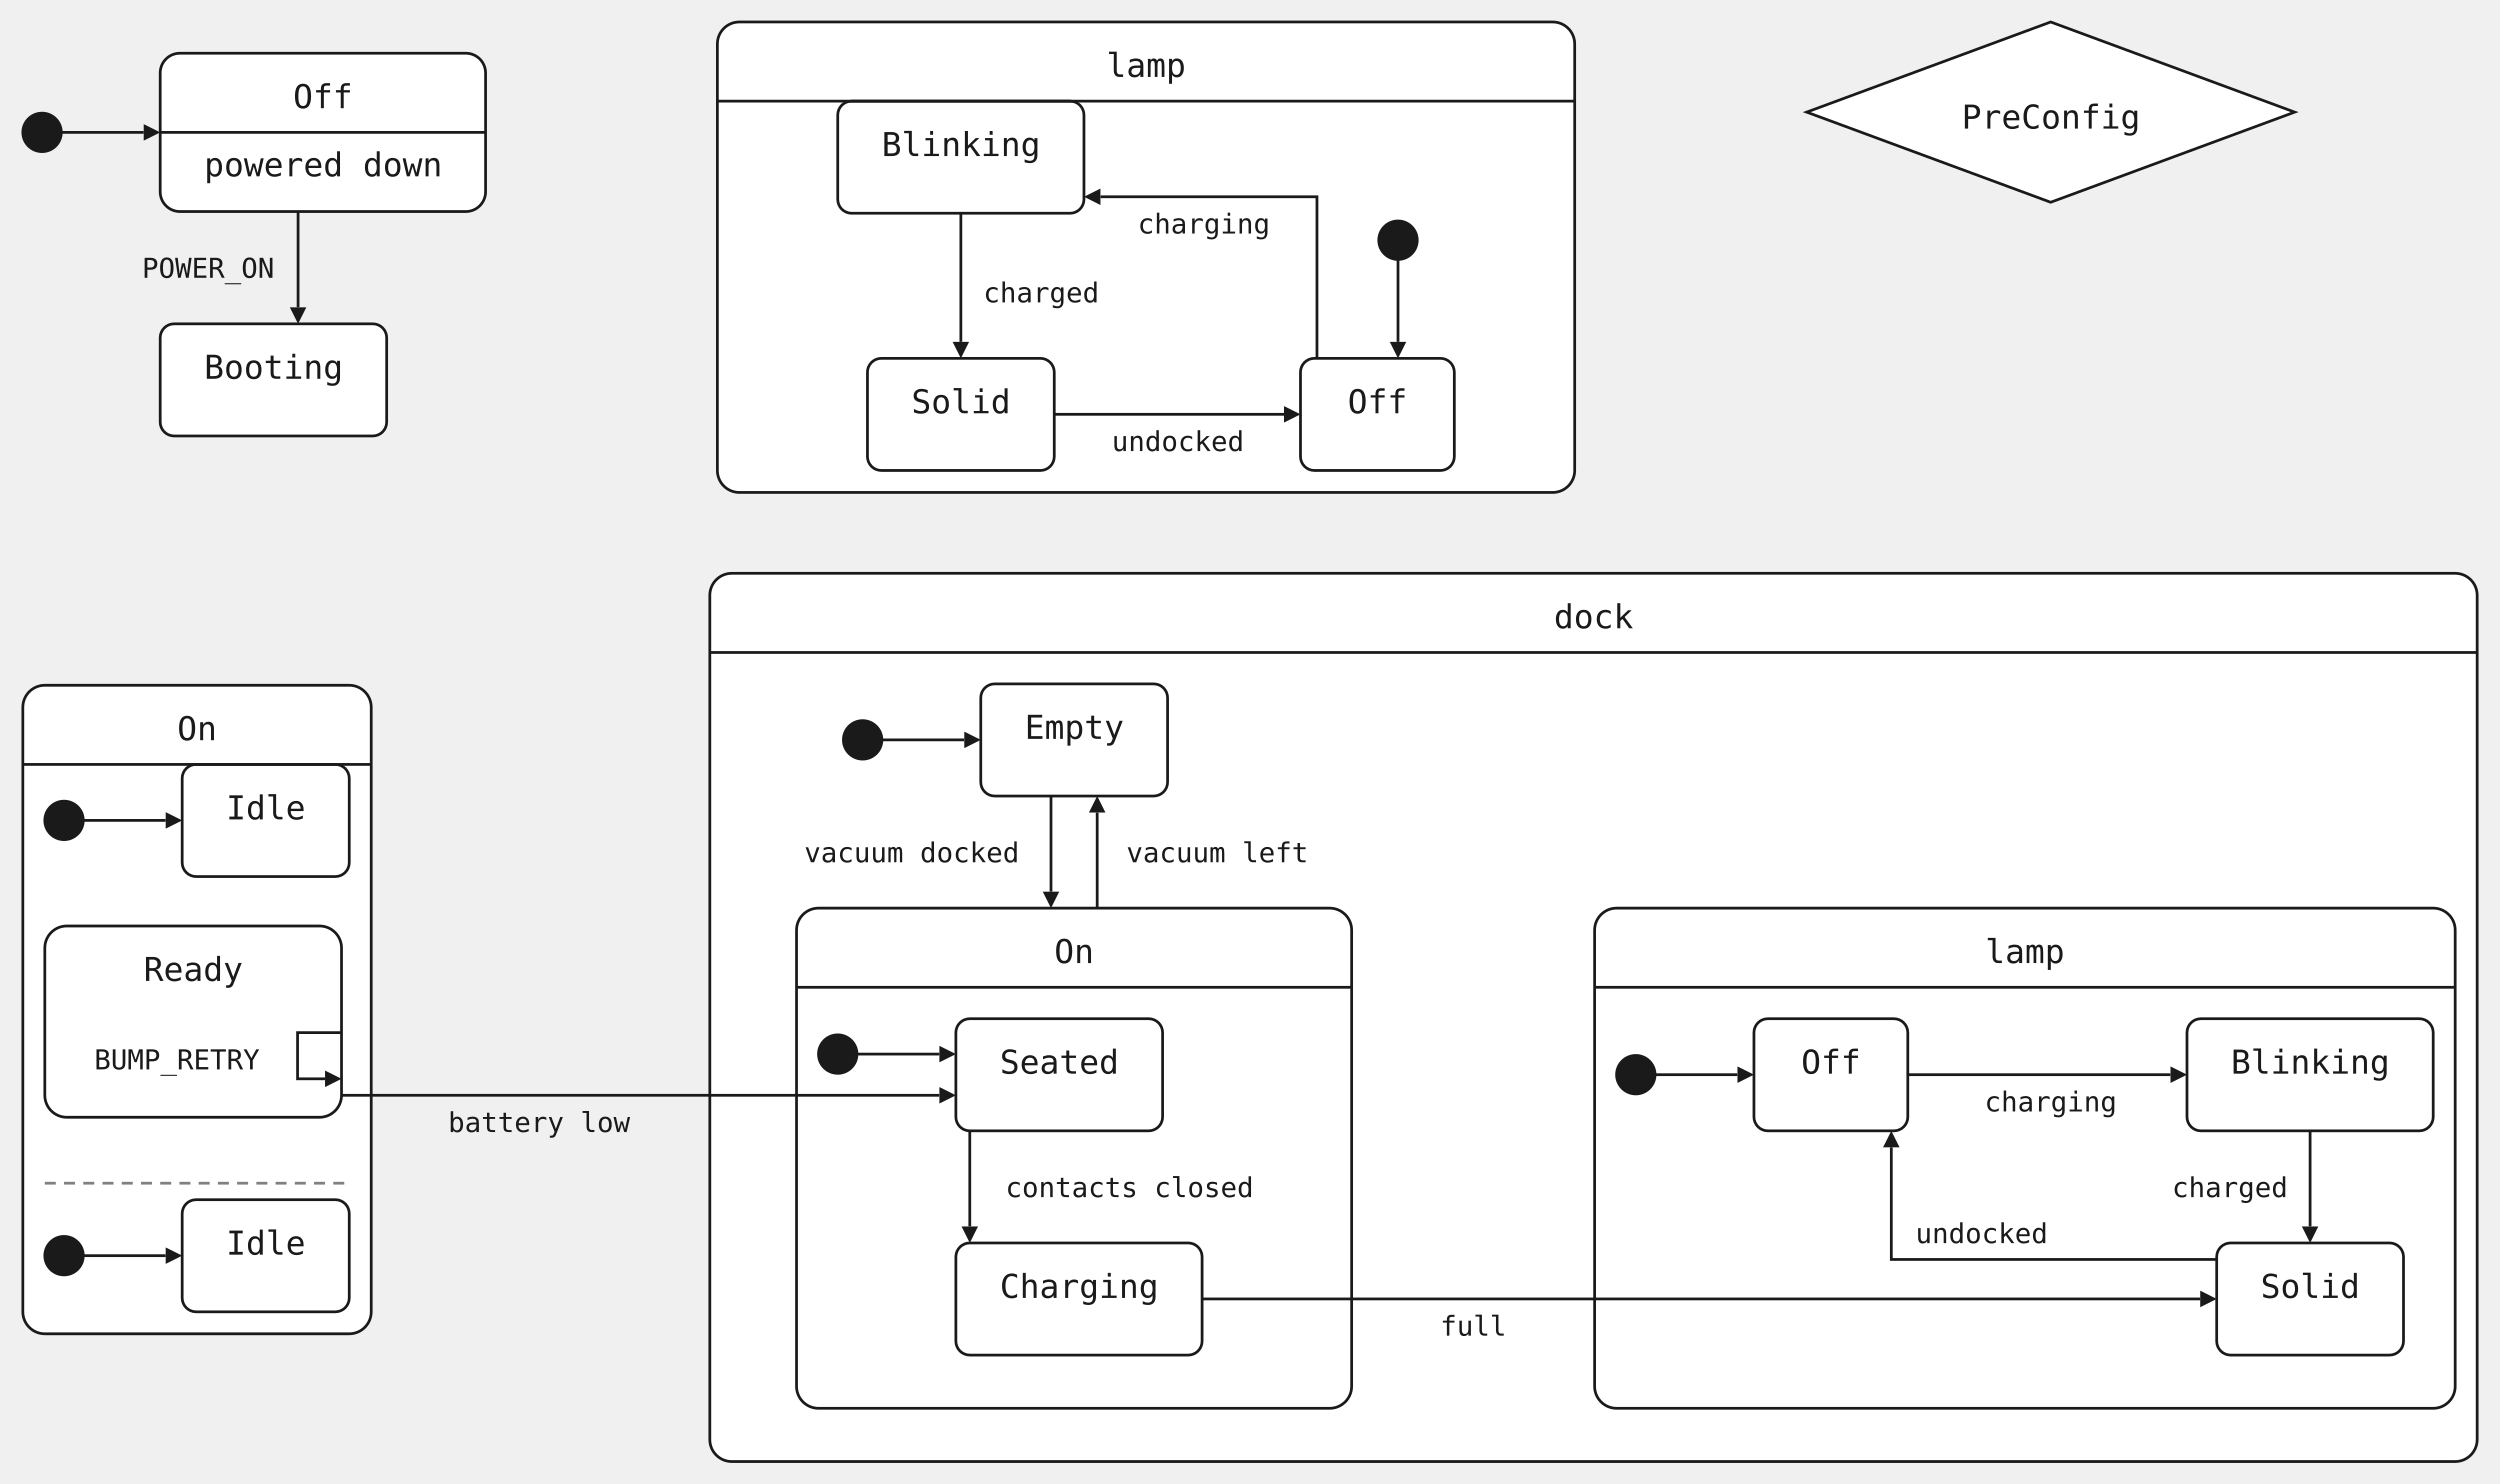
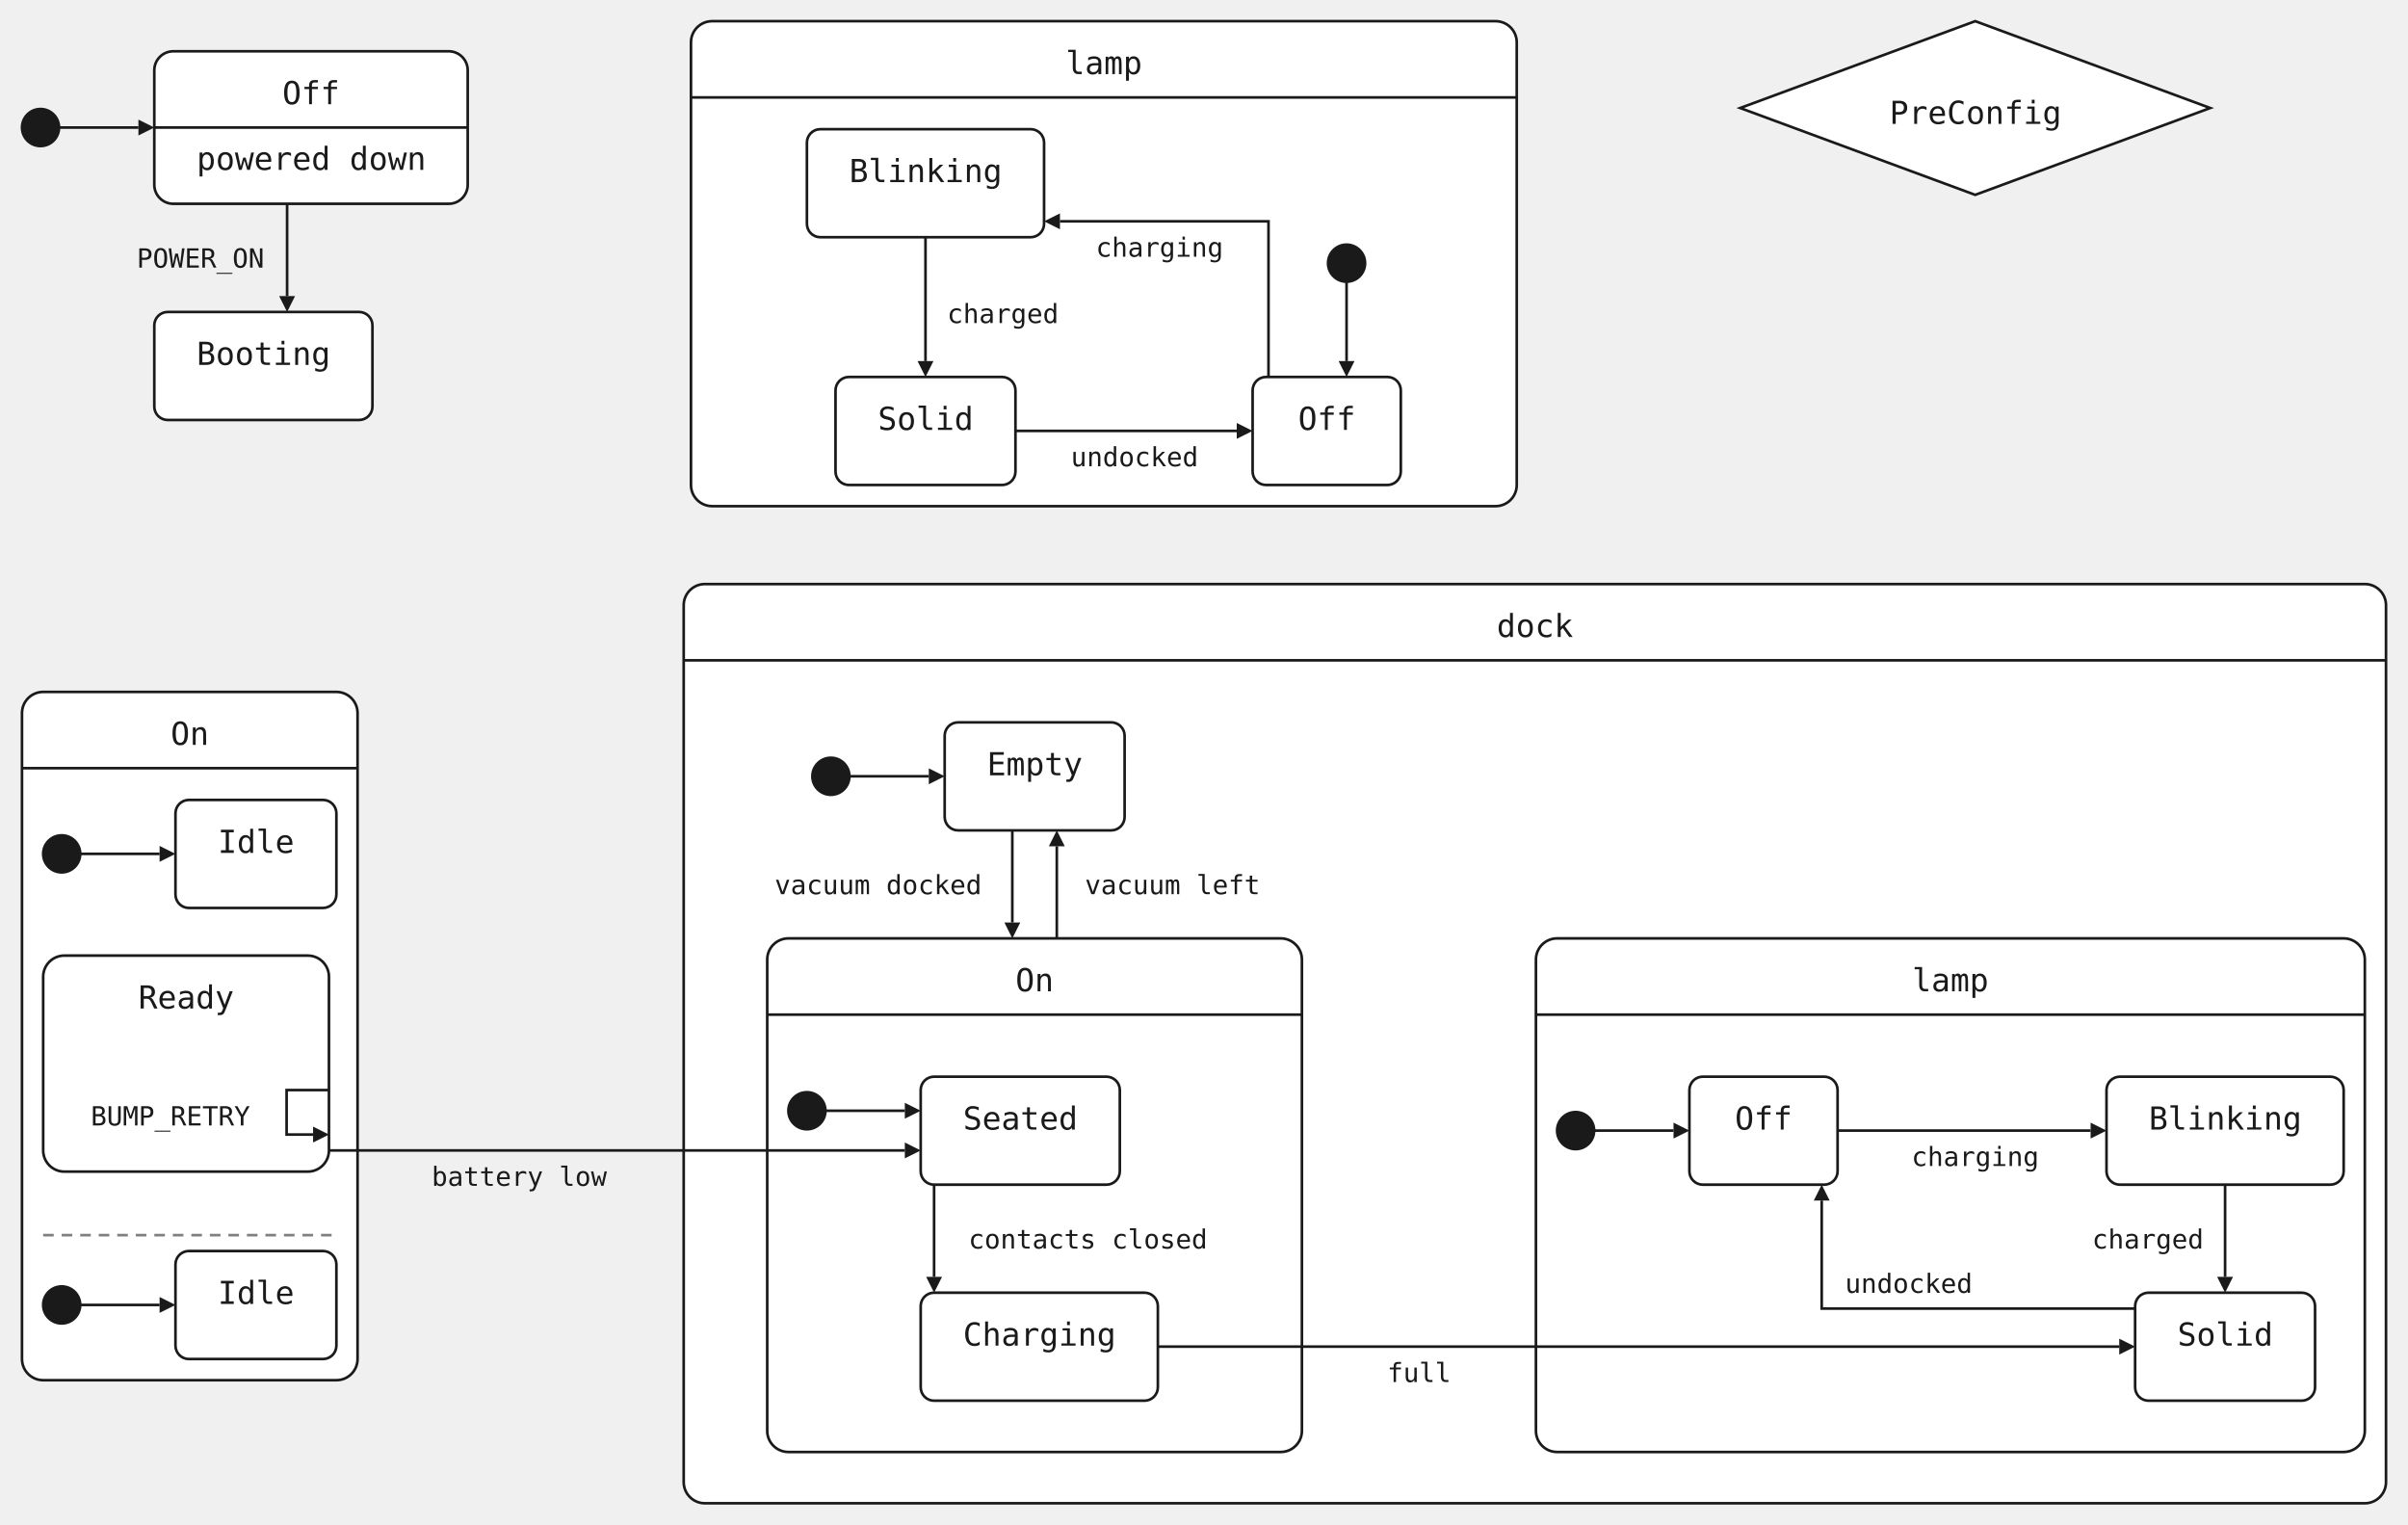
- <svg xmlns="http://www.w3.org/2000/svg" width="910" height="540" viewBox="-128 -128 14550 8640">
+ <svg xmlns="http://www.w3.org/2000/svg" width="910" height="576" viewBox="-128 -128 14550 9216">
  <style>text { font-family: "JetBrains Mono", monospace; font-kerning: none; }</style>
-   <rect x="4001" y="3211" width="10293" height="5173" rx="128" fill="#ffffff" stroke="#1a1a1a" stroke-width="16" class="scav-state scav-id-0" />
-   <rect x="4045" y="0" width="4993" height="2740" rx="128" fill="#ffffff" stroke="#1a1a1a" stroke-width="16" class="scav-state scav-id-1" />
+   <rect x="4001" y="3403" width="10293" height="5557" rx="128" fill="#ffffff" stroke="#1a1a1a" stroke-width="16" class="scav-state scav-id-0" />
+   <rect x="4045" y="0" width="4993" height="2932" rx="128" fill="#ffffff" stroke="#1a1a1a" stroke-width="16" class="scav-state scav-id-1" />
  <rect x="800" y="182" width="1895" height="922" rx="115" fill="#ffffff" stroke="#1a1a1a" stroke-width="16" class="scav-state scav-id-2" />
  <rect x="800" y="1758" width="1319" height="653" rx="81" fill="#ffffff" stroke="#1a1a1a" stroke-width="16" class="scav-state scav-id-3" />
-   <rect x="0" y="3863" width="2029" height="3777" rx="128" fill="#ffffff" stroke="#1a1a1a" stroke-width="16" class="scav-state scav-id-5" />
-   <rect x="928" y="4324" width="973" height="653" rx="81" fill="#ffffff" stroke="#1a1a1a" stroke-width="16" class="scav-state scav-id-6" />
-   <rect x="128" y="5265" width="1728" height="1114" rx="128" fill="#ffffff" stroke="#1a1a1a" stroke-width="16" class="scav-state scav-id-7" />
-   <rect x="928" y="6859" width="973" height="653" rx="81" fill="#ffffff" stroke="#1a1a1a" stroke-width="16" class="scav-state scav-id-8" />
-   <rect x="9154" y="5161" width="5012" height="2913" rx="128" fill="#ffffff" stroke="#1a1a1a" stroke-width="16" class="scav-state scav-id-9" />
-   <rect x="5579" y="3855" width="1088" height="653" rx="81" fill="#ffffff" stroke="#1a1a1a" stroke-width="16" class="scav-state scav-id-10" />
-   <rect x="4506" y="5161" width="3233" height="2913" rx="128" fill="#ffffff" stroke="#1a1a1a" stroke-width="16" class="scav-state scav-id-11" />
-   <rect x="5434" y="5805" width="1204" height="653" rx="81" fill="#ffffff" stroke="#1a1a1a" stroke-width="16" class="scav-state scav-id-12" />
-   <rect x="5434" y="7111" width="1434" height="653" rx="81" fill="#ffffff" stroke="#1a1a1a" stroke-width="16" class="scav-state scav-id-13" />
-   <rect x="7441" y="1959" width="896" height="653" rx="81" fill="#ffffff" stroke="#1a1a1a" stroke-width="16" class="scav-state scav-id-14" />
-   <rect x="4746" y="461" width="1434" height="653" rx="81" fill="#ffffff" stroke="#1a1a1a" stroke-width="16" class="scav-state scav-id-15" />
-   <rect x="4919" y="1959" width="1088" height="653" rx="81" fill="#ffffff" stroke="#1a1a1a" stroke-width="16" class="scav-state scav-id-16" />
-   <rect x="10082" y="5805" width="896" height="653" rx="81" fill="#ffffff" stroke="#1a1a1a" stroke-width="16" class="scav-state scav-id-17" />
-   <rect x="12604" y="5805" width="1434" height="653" rx="81" fill="#ffffff" stroke="#1a1a1a" stroke-width="16" class="scav-state scav-id-18" />
-   <rect x="12777" y="7111" width="1088" height="653" rx="81" fill="#ffffff" stroke="#1a1a1a" stroke-width="16" class="scav-state scav-id-19" />
-   <line x1="4001" y1="3672" x2="14294" y2="3672" fill="none" stroke="#1a1a1a" stroke-width="16" class="scav-state scav-id-0" />
+   <rect x="0" y="4055" width="2029" height="4161" rx="128" fill="#ffffff" stroke="#1a1a1a" stroke-width="16" class="scav-state scav-id-5" />
+   <rect x="928" y="4708" width="973" height="653" rx="81" fill="#ffffff" stroke="#1a1a1a" stroke-width="16" class="scav-state scav-id-6" />
+   <rect x="128" y="5649" width="1728" height="1306" rx="128" fill="#ffffff" stroke="#1a1a1a" stroke-width="16" class="scav-state scav-id-7" />
+   <rect x="928" y="7435" width="973" height="653" rx="81" fill="#ffffff" stroke="#1a1a1a" stroke-width="16" class="scav-state scav-id-8" />
+   <rect x="9154" y="5545" width="5012" height="3105" rx="128" fill="#ffffff" stroke="#1a1a1a" stroke-width="16" class="scav-state scav-id-9" />
+   <rect x="5579" y="4239" width="1088" height="653" rx="81" fill="#ffffff" stroke="#1a1a1a" stroke-width="16" class="scav-state scav-id-10" />
+   <rect x="4506" y="5545" width="3233" height="3105" rx="128" fill="#ffffff" stroke="#1a1a1a" stroke-width="16" class="scav-state scav-id-11" />
+   <rect x="5434" y="6381" width="1204" height="653" rx="81" fill="#ffffff" stroke="#1a1a1a" stroke-width="16" class="scav-state scav-id-12" />
+   <rect x="5434" y="7687" width="1434" height="653" rx="81" fill="#ffffff" stroke="#1a1a1a" stroke-width="16" class="scav-state scav-id-13" />
+   <rect x="7441" y="2151" width="896" height="653" rx="81" fill="#ffffff" stroke="#1a1a1a" stroke-width="16" class="scav-state scav-id-14" />
+   <rect x="4746" y="653" width="1434" height="653" rx="81" fill="#ffffff" stroke="#1a1a1a" stroke-width="16" class="scav-state scav-id-15" />
+   <rect x="4919" y="2151" width="1088" height="653" rx="81" fill="#ffffff" stroke="#1a1a1a" stroke-width="16" class="scav-state scav-id-16" />
+   <rect x="10082" y="6381" width="896" height="653" rx="81" fill="#ffffff" stroke="#1a1a1a" stroke-width="16" class="scav-state scav-id-17" />
+   <rect x="12604" y="6381" width="1434" height="653" rx="81" fill="#ffffff" stroke="#1a1a1a" stroke-width="16" class="scav-state scav-id-18" />
+   <rect x="12777" y="7687" width="1088" height="653" rx="81" fill="#ffffff" stroke="#1a1a1a" stroke-width="16" class="scav-state scav-id-19" />
+   <line x1="4001" y1="3864" x2="14294" y2="3864" fill="none" stroke="#1a1a1a" stroke-width="16" class="scav-state scav-id-0" />
  <line x1="4045" y1="461" x2="9038" y2="461" fill="none" stroke="#1a1a1a" stroke-width="16" class="scav-state scav-id-1" />
  <line x1="800" y1="643" x2="2695" y2="643" fill="none" stroke="#1a1a1a" stroke-width="16" class="scav-state scav-id-2" />
-   <line x1="0" y1="4324" x2="2029" y2="4324" fill="none" stroke="#1a1a1a" stroke-width="16" class="scav-state scav-id-5" />
-   <line x1="9154" y1="5622" x2="14166" y2="5622" fill="none" stroke="#1a1a1a" stroke-width="16" class="scav-state scav-id-9" />
-   <line x1="4506" y1="5622" x2="7739" y2="5622" fill="none" stroke="#1a1a1a" stroke-width="16" class="scav-state scav-id-11" />
-   <line x1="128" y1="6763" x2="1901" y2="6763" fill="none" stroke="#808080" stroke-width="16" stroke-dasharray="64,48" class="scav-sub scav-id-2" />
+   <line x1="0" y1="4516" x2="2029" y2="4516" fill="none" stroke="#1a1a1a" stroke-width="16" class="scav-state scav-id-5" />
+   <line x1="9154" y1="6006" x2="14166" y2="6006" fill="none" stroke="#1a1a1a" stroke-width="16" class="scav-state scav-id-9" />
+   <line x1="4506" y1="6006" x2="7739" y2="6006" fill="none" stroke="#1a1a1a" stroke-width="16" class="scav-state scav-id-11" />
+   <line x1="128" y1="7339" x2="1901" y2="7339" fill="none" stroke="#808080" stroke-width="16" stroke-dasharray="64,48" class="scav-sub scav-id-2" />
  <polyline points="224,643 704,643" fill="none" stroke="#1a1a1a" stroke-width="16" class="scav-trans scav-id-0" />
  <polyline points="1603,1104 1603,1662" fill="none" stroke="#1a1a1a" stroke-width="16" class="scav-trans scav-id-1" />
-   <polyline points="352,4650 832,4650" fill="none" stroke="#1a1a1a" stroke-width="16" class="scav-trans scav-id-2" />
-   <polyline points="1856,5886 1600,5886 1600,6155 1760,6155" fill="none" stroke="#1a1a1a" stroke-width="16" class="scav-trans scav-id-3" />
-   <polyline points="1856,6251 2029,6251 4001,6251 4506,6251 5338,6251" fill="none" stroke="#1a1a1a" stroke-width="16" class="scav-trans scav-id-4" />
-   <polyline points="352,7185 832,7185" fill="none" stroke="#1a1a1a" stroke-width="16" class="scav-trans scav-id-5" />
-   <polyline points="4858,6011 5338,6011" fill="none" stroke="#1a1a1a" stroke-width="16" class="scav-trans scav-id-6" />
-   <polyline points="5515,6458 5515,7015" fill="none" stroke="#1a1a1a" stroke-width="16" class="scav-trans scav-id-7" />
-   <polyline points="6868,7437 7739,7437 9154,7437 12681,7437" fill="none" stroke="#1a1a1a" stroke-width="16" class="scav-trans scav-id-8" />
-   <polyline points="5003,4181 5483,4181" fill="none" stroke="#1a1a1a" stroke-width="16" class="scav-trans scav-id-9" />
-   <polyline points="5988,4508 5988,5065" fill="none" stroke="#1a1a1a" stroke-width="16" class="scav-trans scav-id-10" />
-   <polyline points="6257,5161 6257,4604" fill="none" stroke="#1a1a1a" stroke-width="16" class="scav-trans scav-id-11" />
-   <polyline points="8009,1383 8009,1863" fill="none" stroke="#1a1a1a" stroke-width="16" class="scav-trans scav-id-12" />
-   <polyline points="7537,1959 7537,1018 6276,1018" fill="none" stroke="#1a1a1a" stroke-width="16" class="scav-trans scav-id-13" />
-   <polyline points="5463,1114 5463,1863" fill="none" stroke="#1a1a1a" stroke-width="16" class="scav-trans scav-id-14" />
-   <polyline points="6007,2285 7345,2285" fill="none" stroke="#1a1a1a" stroke-width="16" class="scav-trans scav-id-15" />
-   <polyline points="9506,6131 9986,6131" fill="none" stroke="#1a1a1a" stroke-width="16" class="scav-trans scav-id-16" />
-   <polyline points="10978,6131 12508,6131" fill="none" stroke="#1a1a1a" stroke-width="16" class="scav-trans scav-id-17" />
-   <polyline points="13321,6458 13321,7015" fill="none" stroke="#1a1a1a" stroke-width="16" class="scav-trans scav-id-18" />
-   <polyline points="12777,7207 10882,7207 10882,6554" fill="none" stroke="#1a1a1a" stroke-width="16" class="scav-trans scav-id-19" />
+   <polyline points="352,5034 832,5034" fill="none" stroke="#1a1a1a" stroke-width="16" class="scav-trans scav-id-2" />
+   <polyline points="1856,6462 1600,6462 1600,6731 1760,6731" fill="none" stroke="#1a1a1a" stroke-width="16" class="scav-trans scav-id-3" />
+   <polyline points="1856,6827 2029,6827 4001,6827 4506,6827 5338,6827" fill="none" stroke="#1a1a1a" stroke-width="16" class="scav-trans scav-id-4" />
+   <polyline points="352,7761 832,7761" fill="none" stroke="#1a1a1a" stroke-width="16" class="scav-trans scav-id-5" />
+   <polyline points="4858,6587 5338,6587" fill="none" stroke="#1a1a1a" stroke-width="16" class="scav-trans scav-id-6" />
+   <polyline points="5515,7034 5515,7591" fill="none" stroke="#1a1a1a" stroke-width="16" class="scav-trans scav-id-7" />
+   <polyline points="6868,8013 7739,8013 9154,8013 12681,8013" fill="none" stroke="#1a1a1a" stroke-width="16" class="scav-trans scav-id-8" />
+   <polyline points="5003,4565 5483,4565" fill="none" stroke="#1a1a1a" stroke-width="16" class="scav-trans scav-id-9" />
+   <polyline points="5988,4892 5988,5449" fill="none" stroke="#1a1a1a" stroke-width="16" class="scav-trans scav-id-10" />
+   <polyline points="6257,5545 6257,4988" fill="none" stroke="#1a1a1a" stroke-width="16" class="scav-trans scav-id-11" />
+   <polyline points="8009,1575 8009,2055" fill="none" stroke="#1a1a1a" stroke-width="16" class="scav-trans scav-id-12" />
+   <polyline points="7537,2151 7537,1210 6276,1210" fill="none" stroke="#1a1a1a" stroke-width="16" class="scav-trans scav-id-13" />
+   <polyline points="5463,1306 5463,2055" fill="none" stroke="#1a1a1a" stroke-width="16" class="scav-trans scav-id-14" />
+   <polyline points="6007,2477 7345,2477" fill="none" stroke="#1a1a1a" stroke-width="16" class="scav-trans scav-id-15" />
+   <polyline points="9506,6707 9986,6707" fill="none" stroke="#1a1a1a" stroke-width="16" class="scav-trans scav-id-16" />
+   <polyline points="10978,6707 12508,6707" fill="none" stroke="#1a1a1a" stroke-width="16" class="scav-trans scav-id-17" />
+   <polyline points="13321,7034 13321,7591" fill="none" stroke="#1a1a1a" stroke-width="16" class="scav-trans scav-id-18" />
+   <polyline points="12777,7783 10882,7783 10882,7130" fill="none" stroke="#1a1a1a" stroke-width="16" class="scav-trans scav-id-19" />
  <polygon points="800,643 704,691 704,595" fill="#1a1a1a" stroke="none" class="scav-trans scav-id-0" />
  <polygon points="1603,1758 1555,1662 1651,1662" fill="#1a1a1a" stroke="none" class="scav-trans scav-id-1" />
-   <polygon points="928,4650 832,4698 832,4602" fill="#1a1a1a" stroke="none" class="scav-trans scav-id-2" />
-   <polygon points="1856,6155 1760,6203 1760,6107" fill="#1a1a1a" stroke="none" class="scav-trans scav-id-3" />
-   <polygon points="5434,6251 5338,6299 5338,6203" fill="#1a1a1a" stroke="none" class="scav-trans scav-id-4" />
-   <polygon points="928,7185 832,7233 832,7137" fill="#1a1a1a" stroke="none" class="scav-trans scav-id-5" />
-   <polygon points="5434,6011 5338,6059 5338,5963" fill="#1a1a1a" stroke="none" class="scav-trans scav-id-6" />
-   <polygon points="5515,7111 5467,7015 5563,7015" fill="#1a1a1a" stroke="none" class="scav-trans scav-id-7" />
-   <polygon points="12777,7437 12681,7485 12681,7389" fill="#1a1a1a" stroke="none" class="scav-trans scav-id-8" />
-   <polygon points="5579,4181 5483,4229 5483,4133" fill="#1a1a1a" stroke="none" class="scav-trans scav-id-9" />
-   <polygon points="5988,5161 5940,5065 6036,5065" fill="#1a1a1a" stroke="none" class="scav-trans scav-id-10" />
-   <polygon points="6257,4508 6305,4604 6209,4604" fill="#1a1a1a" stroke="none" class="scav-trans scav-id-11" />
-   <polygon points="8009,1959 7961,1863 8057,1863" fill="#1a1a1a" stroke="none" class="scav-trans scav-id-12" />
-   <polygon points="6180,1018 6276,970 6276,1066" fill="#1a1a1a" stroke="none" class="scav-trans scav-id-13" />
-   <polygon points="5463,1959 5415,1863 5511,1863" fill="#1a1a1a" stroke="none" class="scav-trans scav-id-14" />
-   <polygon points="7441,2285 7345,2333 7345,2237" fill="#1a1a1a" stroke="none" class="scav-trans scav-id-15" />
-   <polygon points="10082,6131 9986,6179 9986,6083" fill="#1a1a1a" stroke="none" class="scav-trans scav-id-16" />
-   <polygon points="12604,6131 12508,6179 12508,6083" fill="#1a1a1a" stroke="none" class="scav-trans scav-id-17" />
-   <polygon points="13321,7111 13273,7015 13369,7015" fill="#1a1a1a" stroke="none" class="scav-trans scav-id-18" />
-   <polygon points="10882,6458 10930,6554 10834,6554" fill="#1a1a1a" stroke="none" class="scav-trans scav-id-19" />
+   <polygon points="928,5034 832,5082 832,4986" fill="#1a1a1a" stroke="none" class="scav-trans scav-id-2" />
+   <polygon points="1856,6731 1760,6779 1760,6683" fill="#1a1a1a" stroke="none" class="scav-trans scav-id-3" />
+   <polygon points="5434,6827 5338,6875 5338,6779" fill="#1a1a1a" stroke="none" class="scav-trans scav-id-4" />
+   <polygon points="928,7761 832,7809 832,7713" fill="#1a1a1a" stroke="none" class="scav-trans scav-id-5" />
+   <polygon points="5434,6587 5338,6635 5338,6539" fill="#1a1a1a" stroke="none" class="scav-trans scav-id-6" />
+   <polygon points="5515,7687 5467,7591 5563,7591" fill="#1a1a1a" stroke="none" class="scav-trans scav-id-7" />
+   <polygon points="12777,8013 12681,8061 12681,7965" fill="#1a1a1a" stroke="none" class="scav-trans scav-id-8" />
+   <polygon points="5579,4565 5483,4613 5483,4517" fill="#1a1a1a" stroke="none" class="scav-trans scav-id-9" />
+   <polygon points="5988,5545 5940,5449 6036,5449" fill="#1a1a1a" stroke="none" class="scav-trans scav-id-10" />
+   <polygon points="6257,4892 6305,4988 6209,4988" fill="#1a1a1a" stroke="none" class="scav-trans scav-id-11" />
+   <polygon points="8009,2151 7961,2055 8057,2055" fill="#1a1a1a" stroke="none" class="scav-trans scav-id-12" />
+   <polygon points="6180,1210 6276,1162 6276,1258" fill="#1a1a1a" stroke="none" class="scav-trans scav-id-13" />
+   <polygon points="5463,2151 5415,2055 5511,2055" fill="#1a1a1a" stroke="none" class="scav-trans scav-id-14" />
+   <polygon points="7441,2477 7345,2525 7345,2429" fill="#1a1a1a" stroke="none" class="scav-trans scav-id-15" />
+   <polygon points="10082,6707 9986,6755 9986,6659" fill="#1a1a1a" stroke="none" class="scav-trans scav-id-16" />
+   <polygon points="12604,6707 12508,6755 12508,6659" fill="#1a1a1a" stroke="none" class="scav-trans scav-id-17" />
+   <polygon points="13321,7687 13273,7591 13369,7591" fill="#1a1a1a" stroke="none" class="scav-trans scav-id-18" />
+   <polygon points="10882,7034 10930,7130 10834,7130" fill="#1a1a1a" stroke="none" class="scav-trans scav-id-19" />
  <polygon points="11810,0 13231,525 11810,1050 10389,525" fill="#ffffff" stroke="#1a1a1a" stroke-width="16" class="scav-state scav-id-4" />
  <text x="694" y="1490" font-size="160" textLength="768" lengthAdjust="spacing" fill="#1a1a1a" class="scav-trans scav-id-1">POWER_ON</text>
-   <text x="416" y="6100" font-size="160" textLength="960" lengthAdjust="spacing" fill="#1a1a1a" class="scav-trans scav-id-3">BUMP_RETRY</text>
-   <text x="2477" y="6465" font-size="160" textLength="1056" lengthAdjust="spacing" fill="#1a1a1a" class="scav-trans scav-id-4">battery low</text>
-   <text x="5723" y="6844" font-size="160" textLength="1440" lengthAdjust="spacing" fill="#1a1a1a" class="scav-trans scav-id-7">contacts closed</text>
-   <text x="8255" y="7651" font-size="160" textLength="384" lengthAdjust="spacing" fill="#1a1a1a" class="scav-trans scav-id-8">full</text>
-   <text x="4551" y="4894" font-size="160" textLength="1248" lengthAdjust="spacing" fill="#1a1a1a" class="scav-trans scav-id-10">vacuum docked</text>
-   <text x="6427" y="4894" font-size="160" textLength="1056" lengthAdjust="spacing" fill="#1a1a1a" class="scav-trans scav-id-11">vacuum left</text>
-   <text x="6493" y="1232" font-size="160" textLength="768" lengthAdjust="spacing" fill="#1a1a1a" class="scav-trans scav-id-13">charging</text>
-   <text x="5594" y="1633" font-size="160" textLength="672" lengthAdjust="spacing" fill="#1a1a1a" class="scav-trans scav-id-14">charged</text>
-   <text x="6342" y="2499" font-size="160" textLength="768" lengthAdjust="spacing" fill="#1a1a1a" class="scav-trans scav-id-15">undocked</text>
-   <text x="11425" y="6345" font-size="160" textLength="768" lengthAdjust="spacing" fill="#1a1a1a" class="scav-trans scav-id-17">charging</text>
-   <text x="12517" y="6844" font-size="160" textLength="672" lengthAdjust="spacing" fill="#1a1a1a" class="scav-trans scav-id-18">charged</text>
-   <text x="11023" y="7112" font-size="160" textLength="768" lengthAdjust="spacing" fill="#1a1a1a" class="scav-trans scav-id-19">undocked</text>
-   <text x="8917" y="3531" font-size="192" textLength="461" lengthAdjust="spacing" fill="#1a1a1a" class="scav-state scav-id-0">dock</text>
+   <text x="416" y="6676" font-size="160" textLength="960" lengthAdjust="spacing" fill="#1a1a1a" class="scav-trans scav-id-3">BUMP_RETRY</text>
+   <text x="2477" y="7041" font-size="160" textLength="1056" lengthAdjust="spacing" fill="#1a1a1a" class="scav-trans scav-id-4">battery low</text>
+   <text x="5723" y="7420" font-size="160" textLength="1440" lengthAdjust="spacing" fill="#1a1a1a" class="scav-trans scav-id-7">contacts closed</text>
+   <text x="8255" y="8227" font-size="160" textLength="384" lengthAdjust="spacing" fill="#1a1a1a" class="scav-trans scav-id-8">full</text>
+   <text x="4551" y="5278" font-size="160" textLength="1248" lengthAdjust="spacing" fill="#1a1a1a" class="scav-trans scav-id-10">vacuum docked</text>
+   <text x="6427" y="5278" font-size="160" textLength="1056" lengthAdjust="spacing" fill="#1a1a1a" class="scav-trans scav-id-11">vacuum left</text>
+   <text x="6493" y="1424" font-size="160" textLength="768" lengthAdjust="spacing" fill="#1a1a1a" class="scav-trans scav-id-13">charging</text>
+   <text x="5594" y="1825" font-size="160" textLength="672" lengthAdjust="spacing" fill="#1a1a1a" class="scav-trans scav-id-14">charged</text>
+   <text x="6342" y="2691" font-size="160" textLength="768" lengthAdjust="spacing" fill="#1a1a1a" class="scav-trans scav-id-15">undocked</text>
+   <text x="11425" y="6921" font-size="160" textLength="768" lengthAdjust="spacing" fill="#1a1a1a" class="scav-trans scav-id-17">charging</text>
+   <text x="12517" y="7420" font-size="160" textLength="672" lengthAdjust="spacing" fill="#1a1a1a" class="scav-trans scav-id-18">charged</text>
+   <text x="11023" y="7688" font-size="160" textLength="768" lengthAdjust="spacing" fill="#1a1a1a" class="scav-trans scav-id-19">undocked</text>
+   <text x="8917" y="3723" font-size="192" textLength="461" lengthAdjust="spacing" fill="#1a1a1a" class="scav-state scav-id-0">dock</text>
  <text x="6311" y="320" font-size="192" textLength="461" lengthAdjust="spacing" fill="#1a1a1a" class="scav-state scav-id-1">lamp</text>
  <text x="1056" y="899" font-size="192" textLength="1383" lengthAdjust="spacing" fill="#1a1a1a" class="scav-state scav-id-2">powered down</text>
  <text x="1574" y="502" font-size="192" textLength="346" lengthAdjust="spacing" fill="#1a1a1a" class="scav-state scav-id-2">Off</text>
  <text x="1056" y="2078" font-size="192" textLength="807" lengthAdjust="spacing" fill="#1a1a1a" class="scav-state scav-id-3">Booting</text>
  <text x="11292" y="621" font-size="192" textLength="1037" lengthAdjust="spacing" fill="#1a1a1a" class="scav-state scav-id-4">PreConfig</text>
-   <text x="899" y="4183" font-size="192" textLength="231" lengthAdjust="spacing" fill="#1a1a1a" class="scav-state scav-id-5">On</text>
-   <text x="1184" y="4644" font-size="192" textLength="461" lengthAdjust="spacing" fill="#1a1a1a" class="scav-state scav-id-6">Idle</text>
-   <text x="704" y="5585" font-size="192" textLength="576" lengthAdjust="spacing" fill="#1a1a1a" class="scav-state scav-id-7">Ready</text>
-   <text x="1184" y="7179" font-size="192" textLength="461" lengthAdjust="spacing" fill="#1a1a1a" class="scav-state scav-id-8">Idle</text>
-   <text x="11429" y="5481" font-size="192" textLength="461" lengthAdjust="spacing" fill="#1a1a1a" class="scav-state scav-id-9">lamp</text>
-   <text x="5835" y="4175" font-size="192" textLength="576" lengthAdjust="spacing" fill="#1a1a1a" class="scav-state scav-id-10">Empty</text>
-   <text x="6007" y="5481" font-size="192" textLength="231" lengthAdjust="spacing" fill="#1a1a1a" class="scav-state scav-id-11">On</text>
-   <text x="5690" y="6125" font-size="192" textLength="692" lengthAdjust="spacing" fill="#1a1a1a" class="scav-state scav-id-12">Seated</text>
-   <text x="5690" y="7431" font-size="192" textLength="922" lengthAdjust="spacing" fill="#1a1a1a" class="scav-state scav-id-13">Charging</text>
-   <text x="7716" y="2279" font-size="192" textLength="346" lengthAdjust="spacing" fill="#1a1a1a" class="scav-state scav-id-14">Off</text>
-   <text x="5002" y="781" font-size="192" textLength="922" lengthAdjust="spacing" fill="#1a1a1a" class="scav-state scav-id-15">Blinking</text>
-   <text x="5175" y="2279" font-size="192" textLength="576" lengthAdjust="spacing" fill="#1a1a1a" class="scav-state scav-id-16">Solid</text>
-   <text x="10357" y="6125" font-size="192" textLength="346" lengthAdjust="spacing" fill="#1a1a1a" class="scav-state scav-id-17">Off</text>
-   <text x="12860" y="6125" font-size="192" textLength="922" lengthAdjust="spacing" fill="#1a1a1a" class="scav-state scav-id-18">Blinking</text>
-   <text x="13033" y="7431" font-size="192" textLength="576" lengthAdjust="spacing" fill="#1a1a1a" class="scav-state scav-id-19">Solid</text>
+   <text x="899" y="4375" font-size="192" textLength="231" lengthAdjust="spacing" fill="#1a1a1a" class="scav-state scav-id-5">On</text>
+   <text x="1184" y="5028" font-size="192" textLength="461" lengthAdjust="spacing" fill="#1a1a1a" class="scav-state scav-id-6">Idle</text>
+   <text x="704" y="5969" font-size="192" textLength="576" lengthAdjust="spacing" fill="#1a1a1a" class="scav-state scav-id-7">Ready</text>
+   <text x="1184" y="7755" font-size="192" textLength="461" lengthAdjust="spacing" fill="#1a1a1a" class="scav-state scav-id-8">Idle</text>
+   <text x="11429" y="5865" font-size="192" textLength="461" lengthAdjust="spacing" fill="#1a1a1a" class="scav-state scav-id-9">lamp</text>
+   <text x="5835" y="4559" font-size="192" textLength="576" lengthAdjust="spacing" fill="#1a1a1a" class="scav-state scav-id-10">Empty</text>
+   <text x="6007" y="5865" font-size="192" textLength="231" lengthAdjust="spacing" fill="#1a1a1a" class="scav-state scav-id-11">On</text>
+   <text x="5690" y="6701" font-size="192" textLength="692" lengthAdjust="spacing" fill="#1a1a1a" class="scav-state scav-id-12">Seated</text>
+   <text x="5690" y="8007" font-size="192" textLength="922" lengthAdjust="spacing" fill="#1a1a1a" class="scav-state scav-id-13">Charging</text>
+   <text x="7716" y="2471" font-size="192" textLength="346" lengthAdjust="spacing" fill="#1a1a1a" class="scav-state scav-id-14">Off</text>
+   <text x="5002" y="973" font-size="192" textLength="922" lengthAdjust="spacing" fill="#1a1a1a" class="scav-state scav-id-15">Blinking</text>
+   <text x="5175" y="2471" font-size="192" textLength="576" lengthAdjust="spacing" fill="#1a1a1a" class="scav-state scav-id-16">Solid</text>
+   <text x="10357" y="6701" font-size="192" textLength="346" lengthAdjust="spacing" fill="#1a1a1a" class="scav-state scav-id-17">Off</text>
+   <text x="12860" y="6701" font-size="192" textLength="922" lengthAdjust="spacing" fill="#1a1a1a" class="scav-state scav-id-18">Blinking</text>
+   <text x="13033" y="8007" font-size="192" textLength="576" lengthAdjust="spacing" fill="#1a1a1a" class="scav-state scav-id-19">Solid</text>
  <circle cx="112" cy="643" r="112" fill="#1a1a1a" stroke="#1a1a1a" stroke-width="16" class="scav-state scav-id-20" />
-   <circle cx="240" cy="4650" r="112" fill="#1a1a1a" stroke="#1a1a1a" stroke-width="16" class="scav-state scav-id-21" />
-   <circle cx="240" cy="7185" r="112" fill="#1a1a1a" stroke="#1a1a1a" stroke-width="16" class="scav-state scav-id-22" />
-   <circle cx="4746" cy="6011" r="112" fill="#1a1a1a" stroke="#1a1a1a" stroke-width="16" class="scav-state scav-id-23" />
-   <circle cx="4891" cy="4181" r="112" fill="#1a1a1a" stroke="#1a1a1a" stroke-width="16" class="scav-state scav-id-24" />
-   <circle cx="8009" cy="1271" r="112" fill="#1a1a1a" stroke="#1a1a1a" stroke-width="16" class="scav-state scav-id-25" />
-   <circle cx="9394" cy="6131" r="112" fill="#1a1a1a" stroke="#1a1a1a" stroke-width="16" class="scav-state scav-id-26" />
+   <circle cx="240" cy="5034" r="112" fill="#1a1a1a" stroke="#1a1a1a" stroke-width="16" class="scav-state scav-id-21" />
+   <circle cx="240" cy="7761" r="112" fill="#1a1a1a" stroke="#1a1a1a" stroke-width="16" class="scav-state scav-id-22" />
+   <circle cx="4746" cy="6587" r="112" fill="#1a1a1a" stroke="#1a1a1a" stroke-width="16" class="scav-state scav-id-23" />
+   <circle cx="4891" cy="4565" r="112" fill="#1a1a1a" stroke="#1a1a1a" stroke-width="16" class="scav-state scav-id-24" />
+   <circle cx="8009" cy="1463" r="112" fill="#1a1a1a" stroke="#1a1a1a" stroke-width="16" class="scav-state scav-id-25" />
+   <circle cx="9394" cy="6707" r="112" fill="#1a1a1a" stroke="#1a1a1a" stroke-width="16" class="scav-state scav-id-26" />
</svg>
